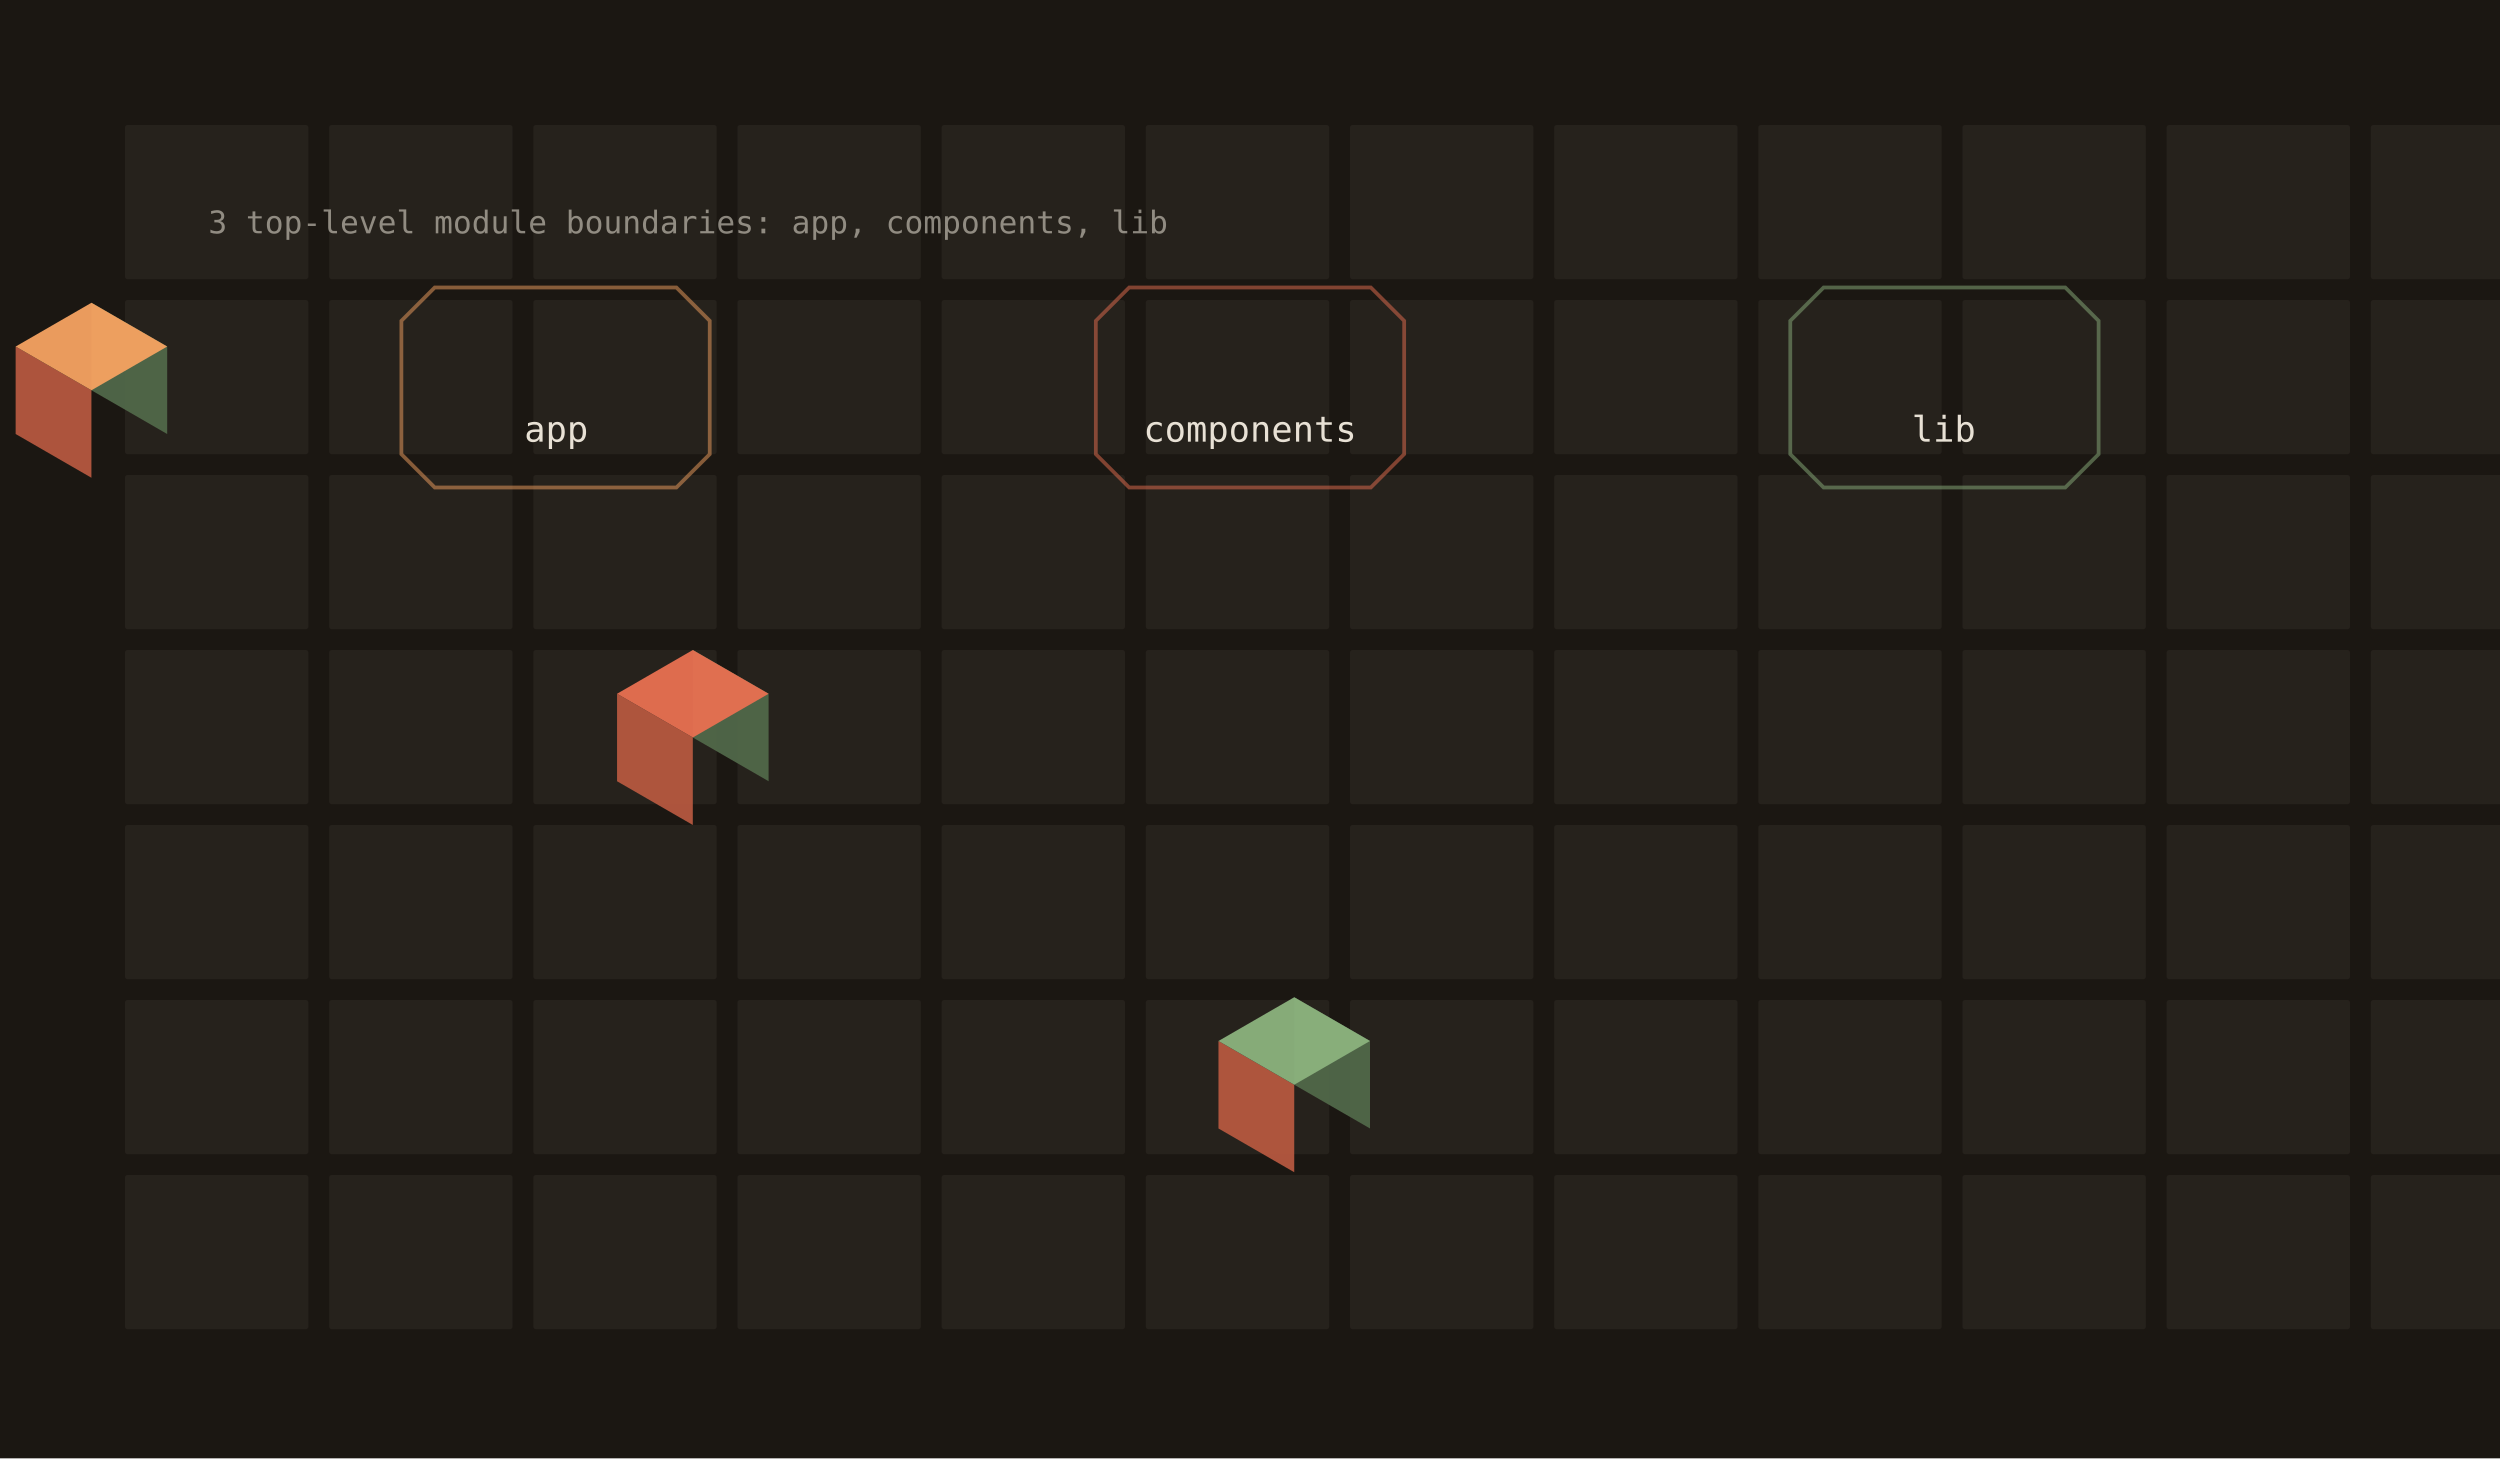
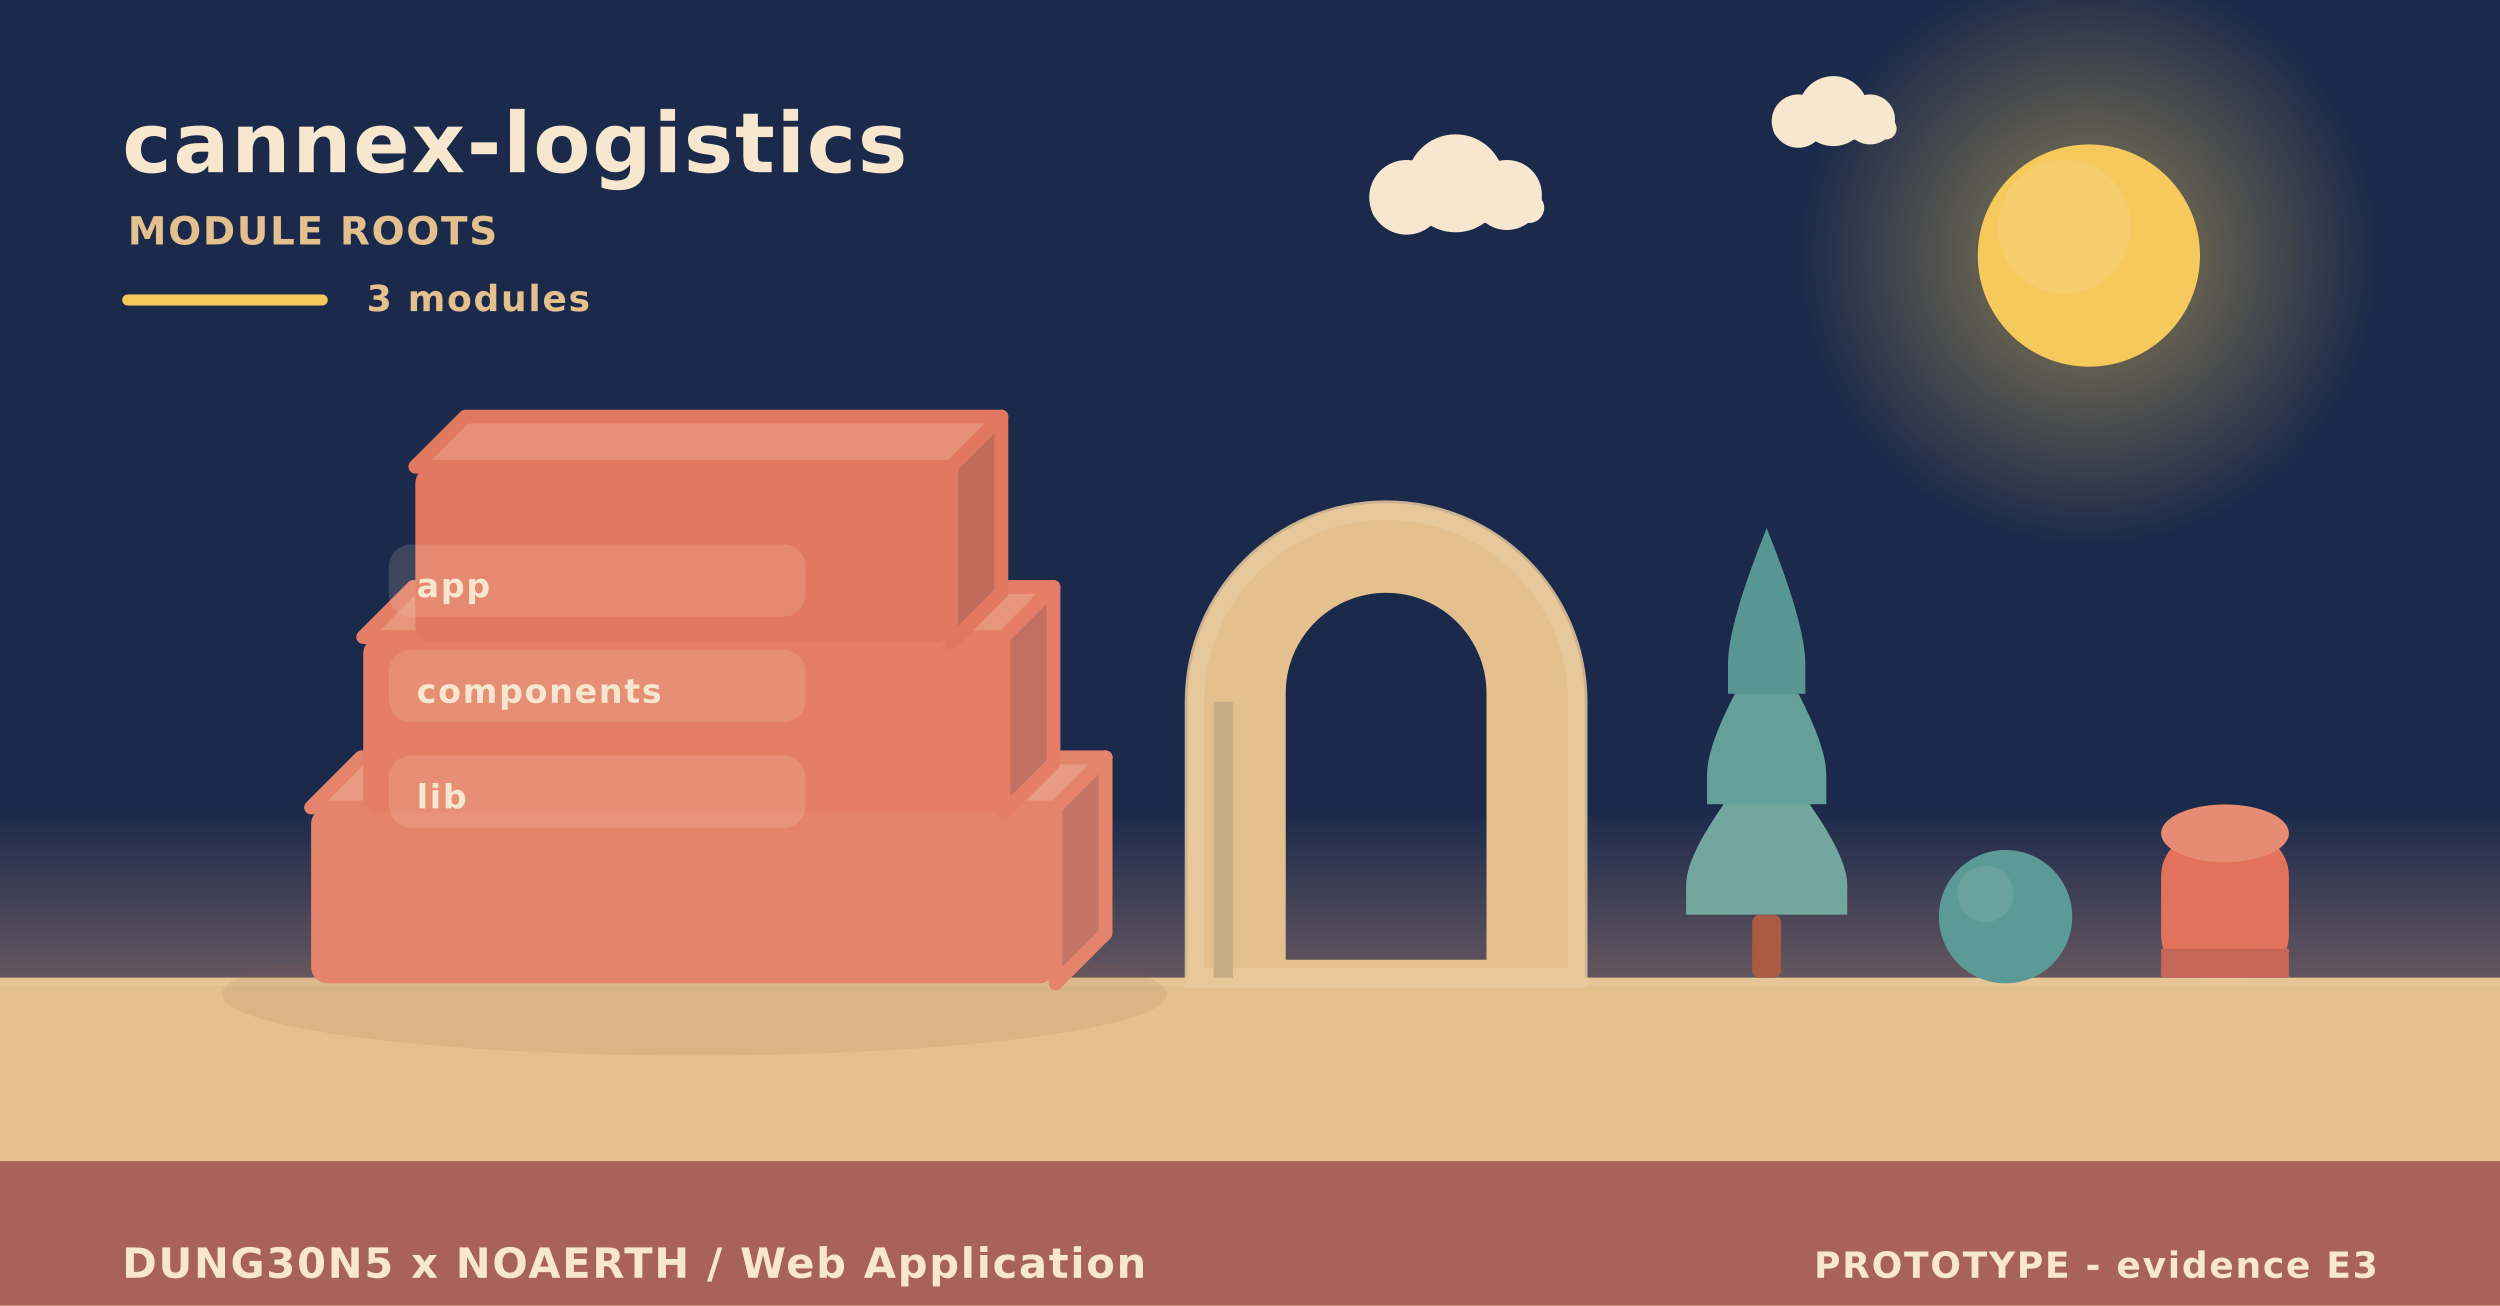
- <svg xmlns="http://www.w3.org/2000/svg" viewBox="0 0 1200 700" width="1200" height="700" role="img" aria-label="cannex-logistics architecture">
-   <rect width="1200" height="700" fill="#1b1712" />
-   <defs>
-     <linearGradient id="ga" x1="0" y1="0" x2="1" y2="1">
-       <stop offset="0%" stop-color="#f4a261" />
-       <stop offset="100%" stop-color="#e76f51" />
-     </linearGradient>
-   </defs>
-   <rect x="60.00" y="60.00" width="88.00" height="74.00" rx="1.20" fill="#fdf6e9" opacity="0.05" />
-   <rect x="158.00" y="60.00" width="88.00" height="74.00" rx="1.20" fill="#fdf6e9" opacity="0.05" />
-   <rect x="256.00" y="60.00" width="88.00" height="74.00" rx="1.20" fill="#fdf6e9" opacity="0.05" />
-   <rect x="354.00" y="60.00" width="88.00" height="74.00" rx="1.20" fill="#fdf6e9" opacity="0.05" />
-   <rect x="452.00" y="60.00" width="88.00" height="74.00" rx="1.20" fill="#fdf6e9" opacity="0.05" />
-   <rect x="550.00" y="60.00" width="88.00" height="74.00" rx="1.20" fill="#fdf6e9" opacity="0.05" />
-   <rect x="648.00" y="60.00" width="88.00" height="74.00" rx="1.20" fill="#fdf6e9" opacity="0.05" />
-   <rect x="746.00" y="60.00" width="88.00" height="74.00" rx="1.20" fill="#fdf6e9" opacity="0.05" />
-   <rect x="844.00" y="60.00" width="88.00" height="74.00" rx="1.20" fill="#fdf6e9" opacity="0.05" />
-   <rect x="942.00" y="60.00" width="88.00" height="74.00" rx="1.20" fill="#fdf6e9" opacity="0.05" />
-   <rect x="1040.00" y="60.00" width="88.00" height="74.00" rx="1.20" fill="#fdf6e9" opacity="0.05" />
-   <rect x="1138.00" y="60.00" width="88.00" height="74.00" rx="1.20" fill="#fdf6e9" opacity="0.05" />
-   <rect x="60.00" y="144.00" width="88.00" height="74.00" rx="1.20" fill="#fdf6e9" opacity="0.05" />
-   <rect x="158.00" y="144.00" width="88.00" height="74.00" rx="1.20" fill="#fdf6e9" opacity="0.05" />
-   <rect x="256.00" y="144.00" width="88.00" height="74.00" rx="1.20" fill="#fdf6e9" opacity="0.05" />
-   <rect x="354.00" y="144.00" width="88.00" height="74.00" rx="1.20" fill="#fdf6e9" opacity="0.05" />
-   <rect x="452.00" y="144.00" width="88.00" height="74.00" rx="1.20" fill="#fdf6e9" opacity="0.05" />
-   <rect x="550.00" y="144.00" width="88.00" height="74.00" rx="1.20" fill="#fdf6e9" opacity="0.05" />
-   <rect x="648.00" y="144.00" width="88.00" height="74.00" rx="1.20" fill="#fdf6e9" opacity="0.05" />
-   <rect x="746.00" y="144.00" width="88.00" height="74.00" rx="1.20" fill="#fdf6e9" opacity="0.05" />
-   <rect x="844.00" y="144.00" width="88.00" height="74.00" rx="1.20" fill="#fdf6e9" opacity="0.05" />
-   <rect x="942.00" y="144.00" width="88.00" height="74.00" rx="1.20" fill="#fdf6e9" opacity="0.05" />
-   <rect x="1040.00" y="144.00" width="88.00" height="74.00" rx="1.20" fill="#fdf6e9" opacity="0.05" />
-   <rect x="1138.00" y="144.00" width="88.00" height="74.00" rx="1.20" fill="#fdf6e9" opacity="0.05" />
-   <rect x="60.00" y="228.00" width="88.00" height="74.00" rx="1.20" fill="#fdf6e9" opacity="0.05" />
-   <rect x="158.00" y="228.00" width="88.00" height="74.00" rx="1.20" fill="#fdf6e9" opacity="0.05" />
-   <rect x="256.00" y="228.00" width="88.00" height="74.00" rx="1.20" fill="#fdf6e9" opacity="0.05" />
-   <rect x="354.00" y="228.00" width="88.00" height="74.00" rx="1.20" fill="#fdf6e9" opacity="0.05" />
-   <rect x="452.00" y="228.00" width="88.00" height="74.00" rx="1.20" fill="#fdf6e9" opacity="0.05" />
-   <rect x="550.00" y="228.00" width="88.00" height="74.00" rx="1.20" fill="#fdf6e9" opacity="0.05" />
-   <rect x="648.00" y="228.00" width="88.00" height="74.00" rx="1.20" fill="#fdf6e9" opacity="0.05" />
-   <rect x="746.00" y="228.00" width="88.00" height="74.00" rx="1.20" fill="#fdf6e9" opacity="0.05" />
-   <rect x="844.00" y="228.00" width="88.00" height="74.00" rx="1.20" fill="#fdf6e9" opacity="0.05" />
-   <rect x="942.00" y="228.00" width="88.00" height="74.00" rx="1.20" fill="#fdf6e9" opacity="0.05" />
-   <rect x="1040.00" y="228.00" width="88.00" height="74.00" rx="1.20" fill="#fdf6e9" opacity="0.05" />
-   <rect x="1138.00" y="228.00" width="88.00" height="74.00" rx="1.20" fill="#fdf6e9" opacity="0.05" />
-   <rect x="60.00" y="312.00" width="88.00" height="74.00" rx="1.20" fill="#fdf6e9" opacity="0.05" />
-   <rect x="158.00" y="312.00" width="88.00" height="74.00" rx="1.20" fill="#fdf6e9" opacity="0.05" />
-   <rect x="256.00" y="312.00" width="88.00" height="74.00" rx="1.20" fill="#fdf6e9" opacity="0.05" />
-   <rect x="354.00" y="312.00" width="88.00" height="74.00" rx="1.20" fill="#fdf6e9" opacity="0.05" />
-   <rect x="452.00" y="312.00" width="88.00" height="74.00" rx="1.20" fill="#fdf6e9" opacity="0.05" />
-   <rect x="550.00" y="312.00" width="88.00" height="74.00" rx="1.20" fill="#fdf6e9" opacity="0.05" />
-   <rect x="648.00" y="312.00" width="88.00" height="74.00" rx="1.20" fill="#fdf6e9" opacity="0.05" />
-   <rect x="746.00" y="312.00" width="88.00" height="74.00" rx="1.20" fill="#fdf6e9" opacity="0.05" />
-   <rect x="844.00" y="312.00" width="88.00" height="74.00" rx="1.20" fill="#fdf6e9" opacity="0.05" />
-   <rect x="942.00" y="312.00" width="88.00" height="74.00" rx="1.20" fill="#fdf6e9" opacity="0.05" />
-   <rect x="1040.00" y="312.00" width="88.00" height="74.00" rx="1.20" fill="#fdf6e9" opacity="0.05" />
-   <rect x="1138.00" y="312.00" width="88.00" height="74.00" rx="1.20" fill="#fdf6e9" opacity="0.05" />
-   <rect x="60.00" y="396.00" width="88.00" height="74.00" rx="1.20" fill="#fdf6e9" opacity="0.05" />
-   <rect x="158.00" y="396.00" width="88.00" height="74.00" rx="1.20" fill="#fdf6e9" opacity="0.05" />
-   <rect x="256.00" y="396.00" width="88.00" height="74.00" rx="1.20" fill="#fdf6e9" opacity="0.05" />
-   <rect x="354.00" y="396.00" width="88.00" height="74.00" rx="1.20" fill="#fdf6e9" opacity="0.05" />
-   <rect x="452.00" y="396.00" width="88.00" height="74.00" rx="1.20" fill="#fdf6e9" opacity="0.05" />
-   <rect x="550.00" y="396.00" width="88.00" height="74.00" rx="1.20" fill="#fdf6e9" opacity="0.05" />
-   <rect x="648.00" y="396.00" width="88.00" height="74.00" rx="1.20" fill="#fdf6e9" opacity="0.05" />
-   <rect x="746.00" y="396.00" width="88.00" height="74.00" rx="1.20" fill="#fdf6e9" opacity="0.05" />
-   <rect x="844.00" y="396.00" width="88.00" height="74.00" rx="1.20" fill="#fdf6e9" opacity="0.05" />
-   <rect x="942.00" y="396.00" width="88.00" height="74.00" rx="1.20" fill="#fdf6e9" opacity="0.05" />
-   <rect x="1040.00" y="396.00" width="88.00" height="74.00" rx="1.20" fill="#fdf6e9" opacity="0.05" />
-   <rect x="1138.00" y="396.00" width="88.00" height="74.00" rx="1.20" fill="#fdf6e9" opacity="0.05" />
-   <rect x="60.00" y="480.00" width="88.00" height="74.00" rx="1.20" fill="#fdf6e9" opacity="0.05" />
-   <rect x="158.00" y="480.00" width="88.00" height="74.00" rx="1.20" fill="#fdf6e9" opacity="0.05" />
-   <rect x="256.00" y="480.00" width="88.00" height="74.00" rx="1.20" fill="#fdf6e9" opacity="0.05" />
-   <rect x="354.00" y="480.00" width="88.00" height="74.00" rx="1.20" fill="#fdf6e9" opacity="0.05" />
-   <rect x="452.00" y="480.00" width="88.00" height="74.00" rx="1.20" fill="#fdf6e9" opacity="0.05" />
-   <rect x="550.00" y="480.00" width="88.00" height="74.00" rx="1.20" fill="#fdf6e9" opacity="0.05" />
-   <rect x="648.00" y="480.00" width="88.00" height="74.00" rx="1.20" fill="#fdf6e9" opacity="0.05" />
-   <rect x="746.00" y="480.00" width="88.00" height="74.00" rx="1.20" fill="#fdf6e9" opacity="0.05" />
-   <rect x="844.00" y="480.00" width="88.00" height="74.00" rx="1.20" fill="#fdf6e9" opacity="0.05" />
-   <rect x="942.00" y="480.00" width="88.00" height="74.00" rx="1.20" fill="#fdf6e9" opacity="0.05" />
-   <rect x="1040.00" y="480.00" width="88.00" height="74.00" rx="1.20" fill="#fdf6e9" opacity="0.05" />
-   <rect x="1138.00" y="480.00" width="88.00" height="74.00" rx="1.20" fill="#fdf6e9" opacity="0.05" />
-   <rect x="60.00" y="564.00" width="88.00" height="74.00" rx="1.20" fill="#fdf6e9" opacity="0.05" />
-   <rect x="158.00" y="564.00" width="88.00" height="74.00" rx="1.20" fill="#fdf6e9" opacity="0.05" />
-   <rect x="256.00" y="564.00" width="88.00" height="74.00" rx="1.20" fill="#fdf6e9" opacity="0.05" />
-   <rect x="354.00" y="564.00" width="88.00" height="74.00" rx="1.20" fill="#fdf6e9" opacity="0.05" />
-   <rect x="452.00" y="564.00" width="88.00" height="74.00" rx="1.20" fill="#fdf6e9" opacity="0.05" />
-   <rect x="550.00" y="564.00" width="88.00" height="74.00" rx="1.20" fill="#fdf6e9" opacity="0.05" />
-   <rect x="648.00" y="564.00" width="88.00" height="74.00" rx="1.20" fill="#fdf6e9" opacity="0.05" />
-   <rect x="746.00" y="564.00" width="88.00" height="74.00" rx="1.20" fill="#fdf6e9" opacity="0.05" />
-   <rect x="844.00" y="564.00" width="88.00" height="74.00" rx="1.20" fill="#fdf6e9" opacity="0.05" />
-   <rect x="942.00" y="564.00" width="88.00" height="74.00" rx="1.20" fill="#fdf6e9" opacity="0.05" />
-   <rect x="1040.00" y="564.00" width="88.00" height="74.00" rx="1.20" fill="#fdf6e9" opacity="0.05" />
-   <rect x="1138.00" y="564.00" width="88.00" height="74.00" rx="1.20" fill="#fdf6e9" opacity="0.05" />
-   <path d="M208.67,138.00 H324.67 L340.67,154.00 V218.00 L324.67,234.00 H208.67 L192.67,218.00 V154.00 Z" fill="none" stroke="rgba(244,162,97,0.550)" stroke-width="1.80" opacity="0.90" />
-   <polygon points="43.88,187.33 80.25,208.33 80.25,166.33 43.88,145.33" fill="#506748" opacity="0.95" />
-   <polygon points="7.51,208.33 43.88,229.33 43.88,187.33 7.51,166.33" fill="#b4573f" opacity="0.95" />
-   <polygon points="43.88,145.33 80.25,166.33 43.88,187.33 7.51,166.33" fill="#f4a261" opacity="0.95" />
-   <text x="267" y="212" font-family="ui-monospace,Menlo,monospace" font-size="17" fill="rgba(253,246,233,0.900)" text-anchor="middle">app</text>
-   <path d="M542.00,138.00 H658.00 L674.00,154.00 V218.00 L658.00,234.00 H542.00 L526.00,218.00 V154.00 Z" fill="none" stroke="rgba(231,111,81,0.550)" stroke-width="1.80" opacity="0.90" />
-   <polygon points="332.55,354.00 368.93,375.00 368.93,333.00 332.55,312.00" fill="#506748" opacity="0.95" />
-   <polygon points="296.18,375.00 332.55,396.00 332.55,354.00 296.18,333.00" fill="#b4573f" opacity="0.95" />
-   <polygon points="332.55,312.00 368.93,333.00 332.55,354.00 296.18,333.00" fill="#e76f51" opacity="0.95" />
-   <text x="600" y="212" font-family="ui-monospace,Menlo,monospace" font-size="17" fill="rgba(253,246,233,0.900)" text-anchor="middle">components</text>
-   <path d="M875.33,138.00 H991.33 L1007.33,154.00 V218.00 L991.33,234.00 H875.33 L859.33,218.00 V154.00 Z" fill="none" stroke="rgba(138,177,125,0.550)" stroke-width="1.80" opacity="0.90" />
-   <polygon points="621.23,520.67 657.60,541.67 657.60,499.67 621.23,478.67" fill="#506748" opacity="0.95" />
-   <polygon points="584.86,541.67 621.23,562.67 621.23,520.67 584.86,499.67" fill="#b4573f" opacity="0.95" />
-   <polygon points="621.23,478.67 657.60,499.67 621.23,520.67 584.86,499.67" fill="#8ab17d" opacity="0.95" />
-   <text x="933" y="212" font-family="ui-monospace,Menlo,monospace" font-size="17" fill="rgba(253,246,233,0.900)" text-anchor="middle">lib</text>
-   <text x="100" y="112" font-family="ui-monospace,Menlo,monospace" font-size="15" fill="rgba(253,246,233,0.500)">3 top-level module boundaries: app, components, lib</text>
+ <svg xmlns="http://www.w3.org/2000/svg" width="900" height="470" viewBox="0 0 900 470" role="img" aria-label="cannex-logistics - how it is built">
+   <linearGradient id="skya" x1="0" y1="0" x2="0" y2="1">
+     <stop offset="0" stop-color="#1b2a4a" />
+     <stop offset="0.62" stop-color="#1b2a4a" />
+     <stop offset="1" stop-color="#f3ad8a" />
+   </linearGradient>
+   <rect width="900" height="470" fill="url(#skya)" />
+   <radialGradient id="suna">
+     <stop offset="0.35" stop-color="#f5c95c" stop-opacity="0.34" />
+     <stop offset="1" stop-color="#f5c95c" stop-opacity="0" />
+   </radialGradient>
+   <circle cx="752" cy="92" r="104" fill="url(#suna)" />
+   <circle cx="752" cy="92" r="40" fill="#f5c95c" />
+   <circle cx="743.2" cy="81.6" r="24" fill="#f5d27e" opacity="0.5" />
+   <g>
+     <circle cx="524" cy="66" r="17.64" fill="#f6e7ce" />
+     <circle cx="506.36" cy="71.04" r="13.44" fill="#f6e7ce" />
+     <circle cx="542.48" cy="70.2" r="12.6" fill="#f6e7ce" />
+     <rect x="493.76" y="69.36" width="62.16" height="10.92" rx="5.46" fill="#f6e7ce" />
+   </g>
+   <g>
+     <circle cx="660" cy="40" r="12.6" fill="#f6e7ce" />
+     <circle cx="647.4" cy="43.6" r="9.6" fill="#f6e7ce" />
+     <circle cx="673.2" cy="43" r="9" fill="#f6e7ce" />
+     <rect x="638.4" y="42.4" width="44.4" height="7.8" rx="3.9" fill="#f6e7ce" />
+   </g>
+   <rect x="0" y="352" width="900" height="118" fill="#e3c08d" />
+   <rect x="0" y="352" width="900" height="3" fill="#e6c596" />
+   <text x="44" y="62" font-family="Verdana,DejaVu Sans,sans-serif" font-size="30" font-weight="700" letter-spacing="0.6" fill="#f6e7ce" text-anchor="start">cannex-logistics</text>
+   <text x="46" y="88" font-family="Verdana,DejaVu Sans,sans-serif" font-size="14" font-weight="700" letter-spacing="0.6" fill="#e3c08d" text-anchor="start">MODULE ROOTS</text>
+   <rect x="44" y="106" width="74" height="4" rx="2" fill="#f5c95c" />
+   <text x="132" y="112" font-family="Verdana,DejaVu Sans,sans-serif" font-size="13" font-weight="700" letter-spacing="0.6" fill="#e3c08d" text-anchor="start">3 modules</text>
+   <ellipse cx="250" cy="358" rx="170" ry="22" fill="rgba(138,90,68,0.11)" />
+   <path d="M112,290.67 L380,290.67 L398,272.67 L130,272.67 Z" fill="#e99a82" stroke="#e5846c" stroke-width="5" stroke-linejoin="round" />
+   <path d="M380,290.67 L398,272.67 L398,336 L380,354 Z" fill="#c37566" stroke="#e5846c" stroke-width="5" stroke-linejoin="round" />
+   <rect x="112" y="290.67" width="268" height="63.33" rx="6" fill="#e5846c" />
+   <path d="M130.76,229.33 L361.24,229.33 L379.24,211.33 L148.76,211.33 Z" fill="#e8957d" stroke="#e47e66" stroke-width="5" stroke-linejoin="round" />
+   <path d="M361.24,229.33 L379.24,211.33 L379.24,274.67 L361.24,292.67 Z" fill="#c27061" stroke="#e47e66" stroke-width="5" stroke-linejoin="round" />
+   <rect x="130.76" y="229.33" width="230.48" height="63.33" rx="6" fill="#e47e66" />
+   <path d="M149.52,168 L342.48,168 L360.48,150 L167.52,150 Z" fill="#e79079" stroke="#e37861" stroke-width="5" stroke-linejoin="round" />
+   <path d="M342.48,168 L360.48,150 L360.48,213.33 L342.48,231.33 Z" fill="#c16b5d" stroke="#e37861" stroke-width="5" stroke-linejoin="round" />
+   <rect x="149.52" y="168" width="192.96" height="63.33" rx="6" fill="#e37861" />
+   <rect x="140" y="196" width="150" height="26" rx="8" fill="rgba(246,231,206,0.16)" opacity="0.94" />
+   <text x="150" y="215" font-family="Verdana,DejaVu Sans,sans-serif" font-size="12" font-weight="700" letter-spacing="0.6" fill="#f6e7ce" text-anchor="start">app</text>
+   <rect x="140" y="234" width="150" height="26" rx="8" fill="rgba(246,231,206,0.16)" opacity="0.94" />
+   <text x="150" y="253" font-family="Verdana,DejaVu Sans,sans-serif" font-size="12" font-weight="700" letter-spacing="0.6" fill="#f6e7ce" text-anchor="start">components</text>
+   <rect x="140" y="272" width="150" height="26" rx="8" fill="rgba(246,231,206,0.16)" opacity="0.94" />
+   <text x="150" y="291" font-family="Verdana,DejaVu Sans,sans-serif" font-size="12" font-weight="700" letter-spacing="0.6" fill="#f6e7ce" text-anchor="start">lib</text>
+   <path d="M430,352 L430,252.64 A69,69 0 0 1 568,252.64 L568,352 Z M460.36,348 L460.36,249.55 A38.64,38.64 0 0 1 537.64,249.55 L537.64,348 Z" fill="#e3c08d" fill-rule="evenodd" stroke="#e3c08d" stroke-width="5" stroke-linejoin="round" />
+   <path d="M430,352 L430,252.64 A69,69 0 0 1 568,252.64 L568,352 Z" fill="none" stroke="#e8c99d" stroke-width="7" stroke-linecap="round" opacity="0.85" />
+   <rect x="436.9" y="252.64" width="6.9" height="99.36" fill="#c7ab84" />
+   <rect x="630.78" y="329.28" width="10.44" height="22.72" rx="2.9" fill="#ac5b43" />
+   <path d="M636,269.64 Q607,304.23 607,318.54 Q607,329.28 607,329.28 L665,329.28 Q665,329.28 665,318.54 Q665,304.23 636,269.64 Z" fill="#74a6a0" />
+   <path d="M636,229.88 Q614.54,264.47 614.54,278.78 Q614.54,289.52 614.54,289.52 L657.46,289.52 Q657.46,289.52 657.46,278.78 Q657.46,264.47 636,229.88 Z" fill="#649f9a" />
+   <path d="M636,190.12 Q622.08,224.71 622.08,239.02 Q622.08,249.76 622.08,249.76 L649.92,249.76 Q649.92,249.76 649.92,239.02 Q649.92,224.71 636,190.12 Z" fill="#589694" />
+   <circle cx="722" cy="330" r="24" fill="#5b9a97" />
+   <circle cx="714.8" cy="321.84" r="10.08" fill="#7aa9a2" opacity="0.55" />
+   <rect x="778" y="300" width="46" height="52" rx="15.33" fill="#e2725b" />
+   <ellipse cx="801" cy="300" rx="23" ry="10.4" fill="#e68c74" />
+   <rect x="778" y="341.6" width="46" height="10.4" fill="#c66859" />
+   <rect x="0" y="418" width="900" height="52" rx="0" fill="#a65c56" opacity="0.94" />
+   <text x="44" y="460" font-family="Verdana,DejaVu Sans,sans-serif" font-size="15" font-weight="700" letter-spacing="0.6" fill="#f6e7ce" text-anchor="start">DUNG30N5 x NOAERTH  /  Web Application</text>
+   <text x="856" y="460" font-family="Verdana,DejaVu Sans,sans-serif" font-size="13" font-weight="700" letter-spacing="0.6" fill="#f6e7ce" text-anchor="end">PROTOTYPE  -  evidence E3</text>
</svg>
